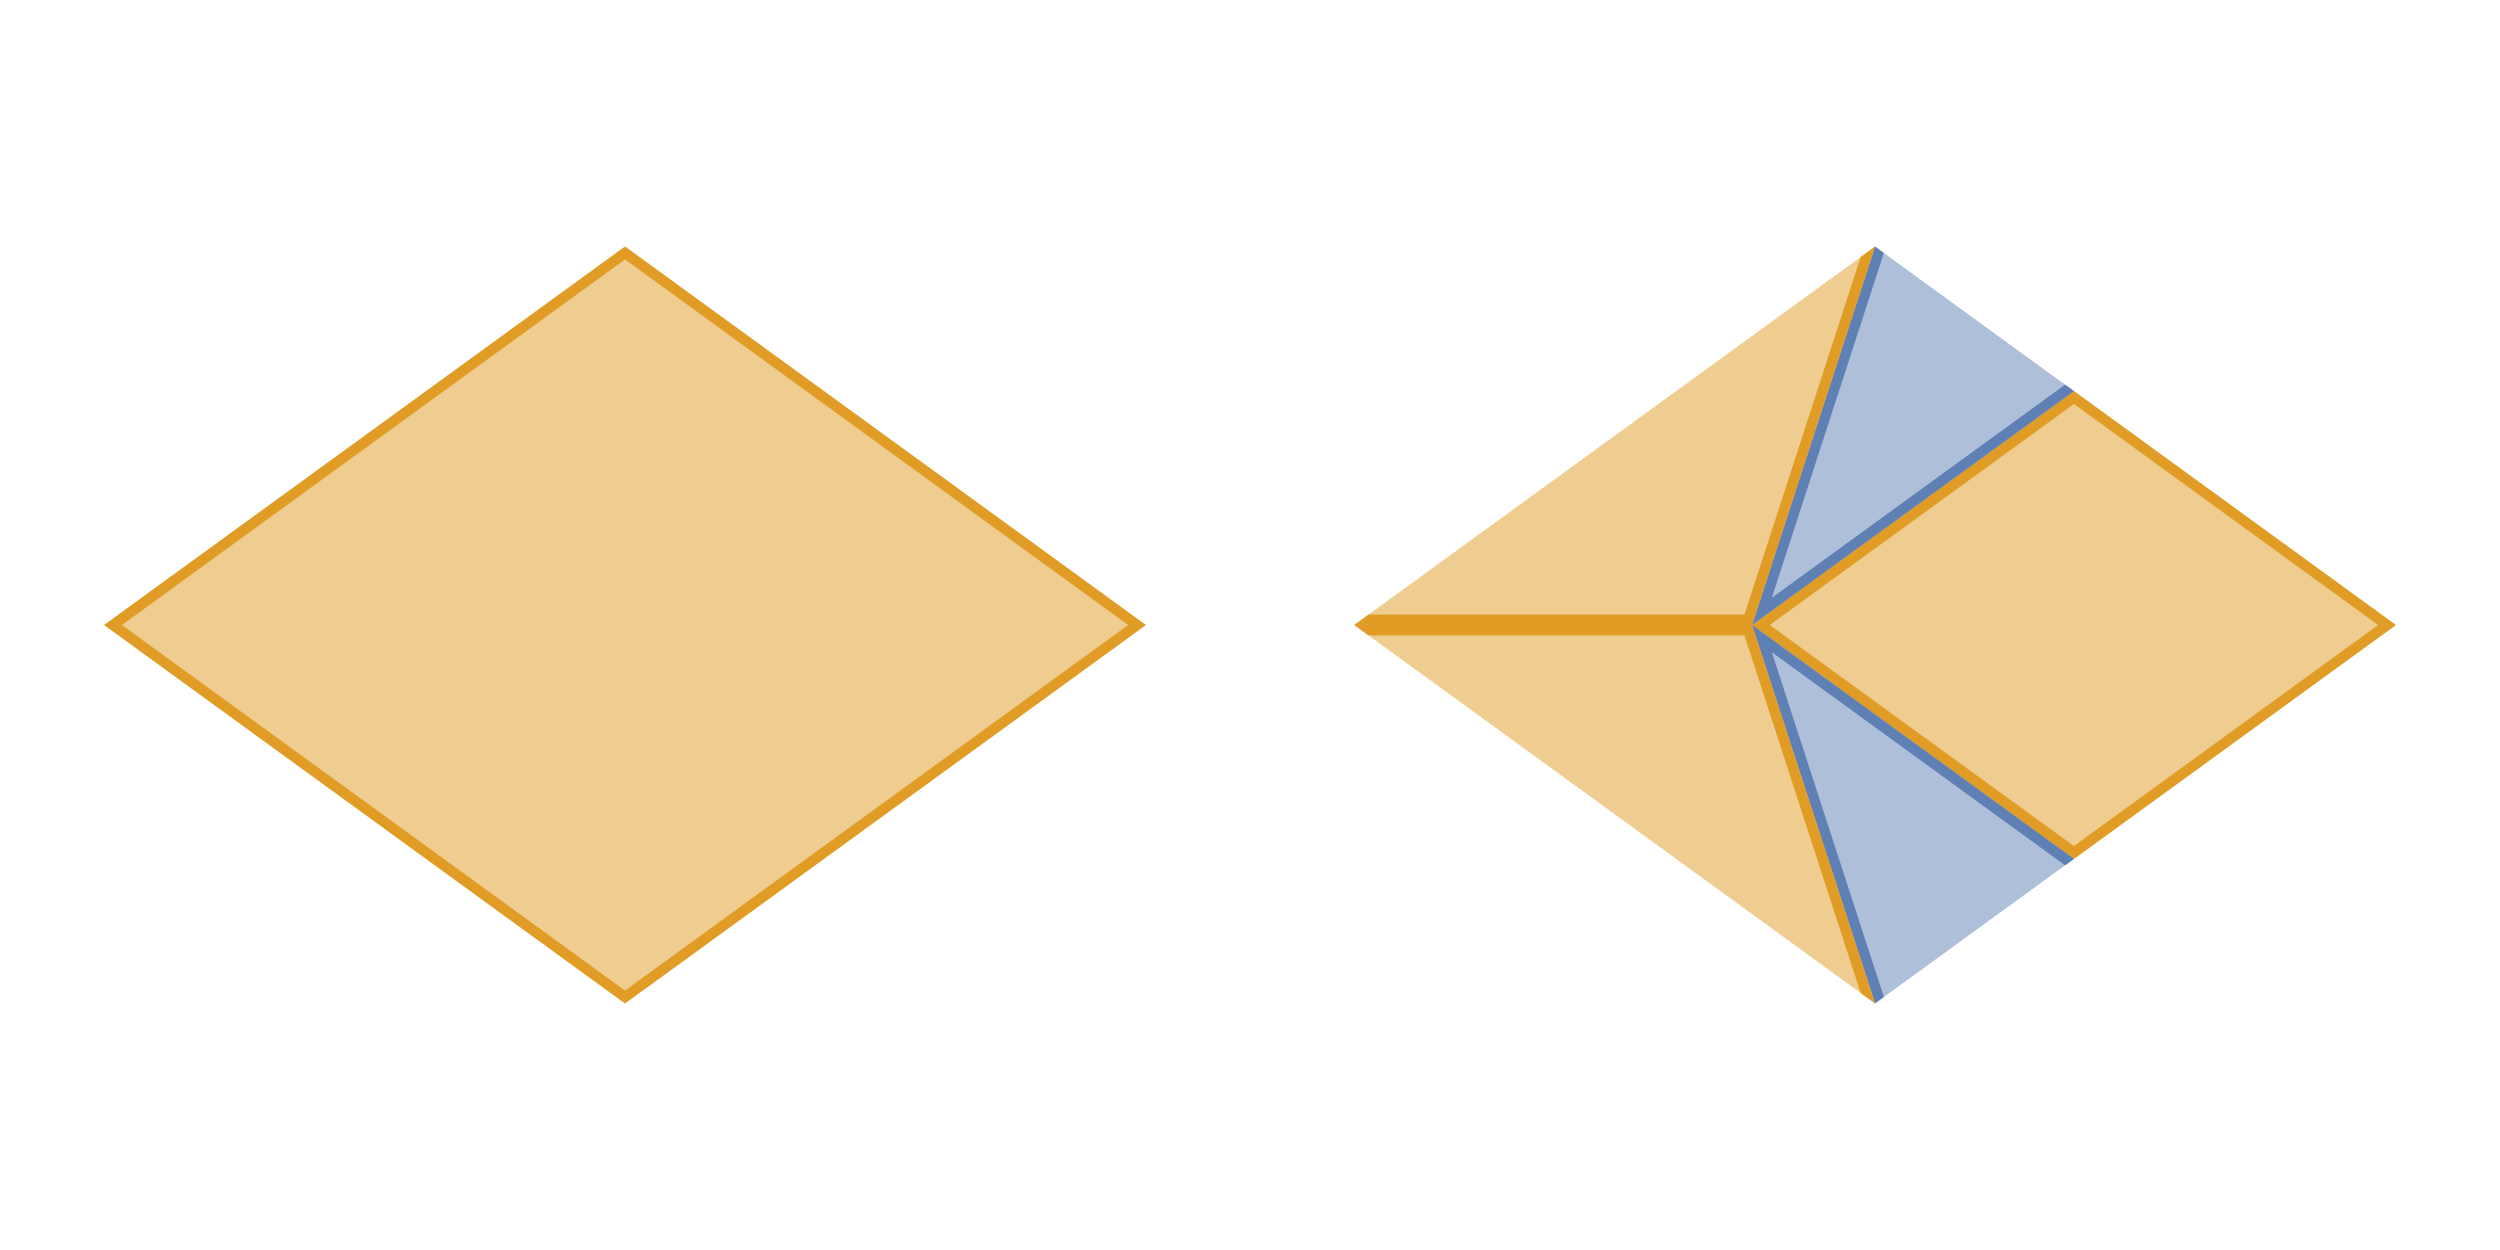
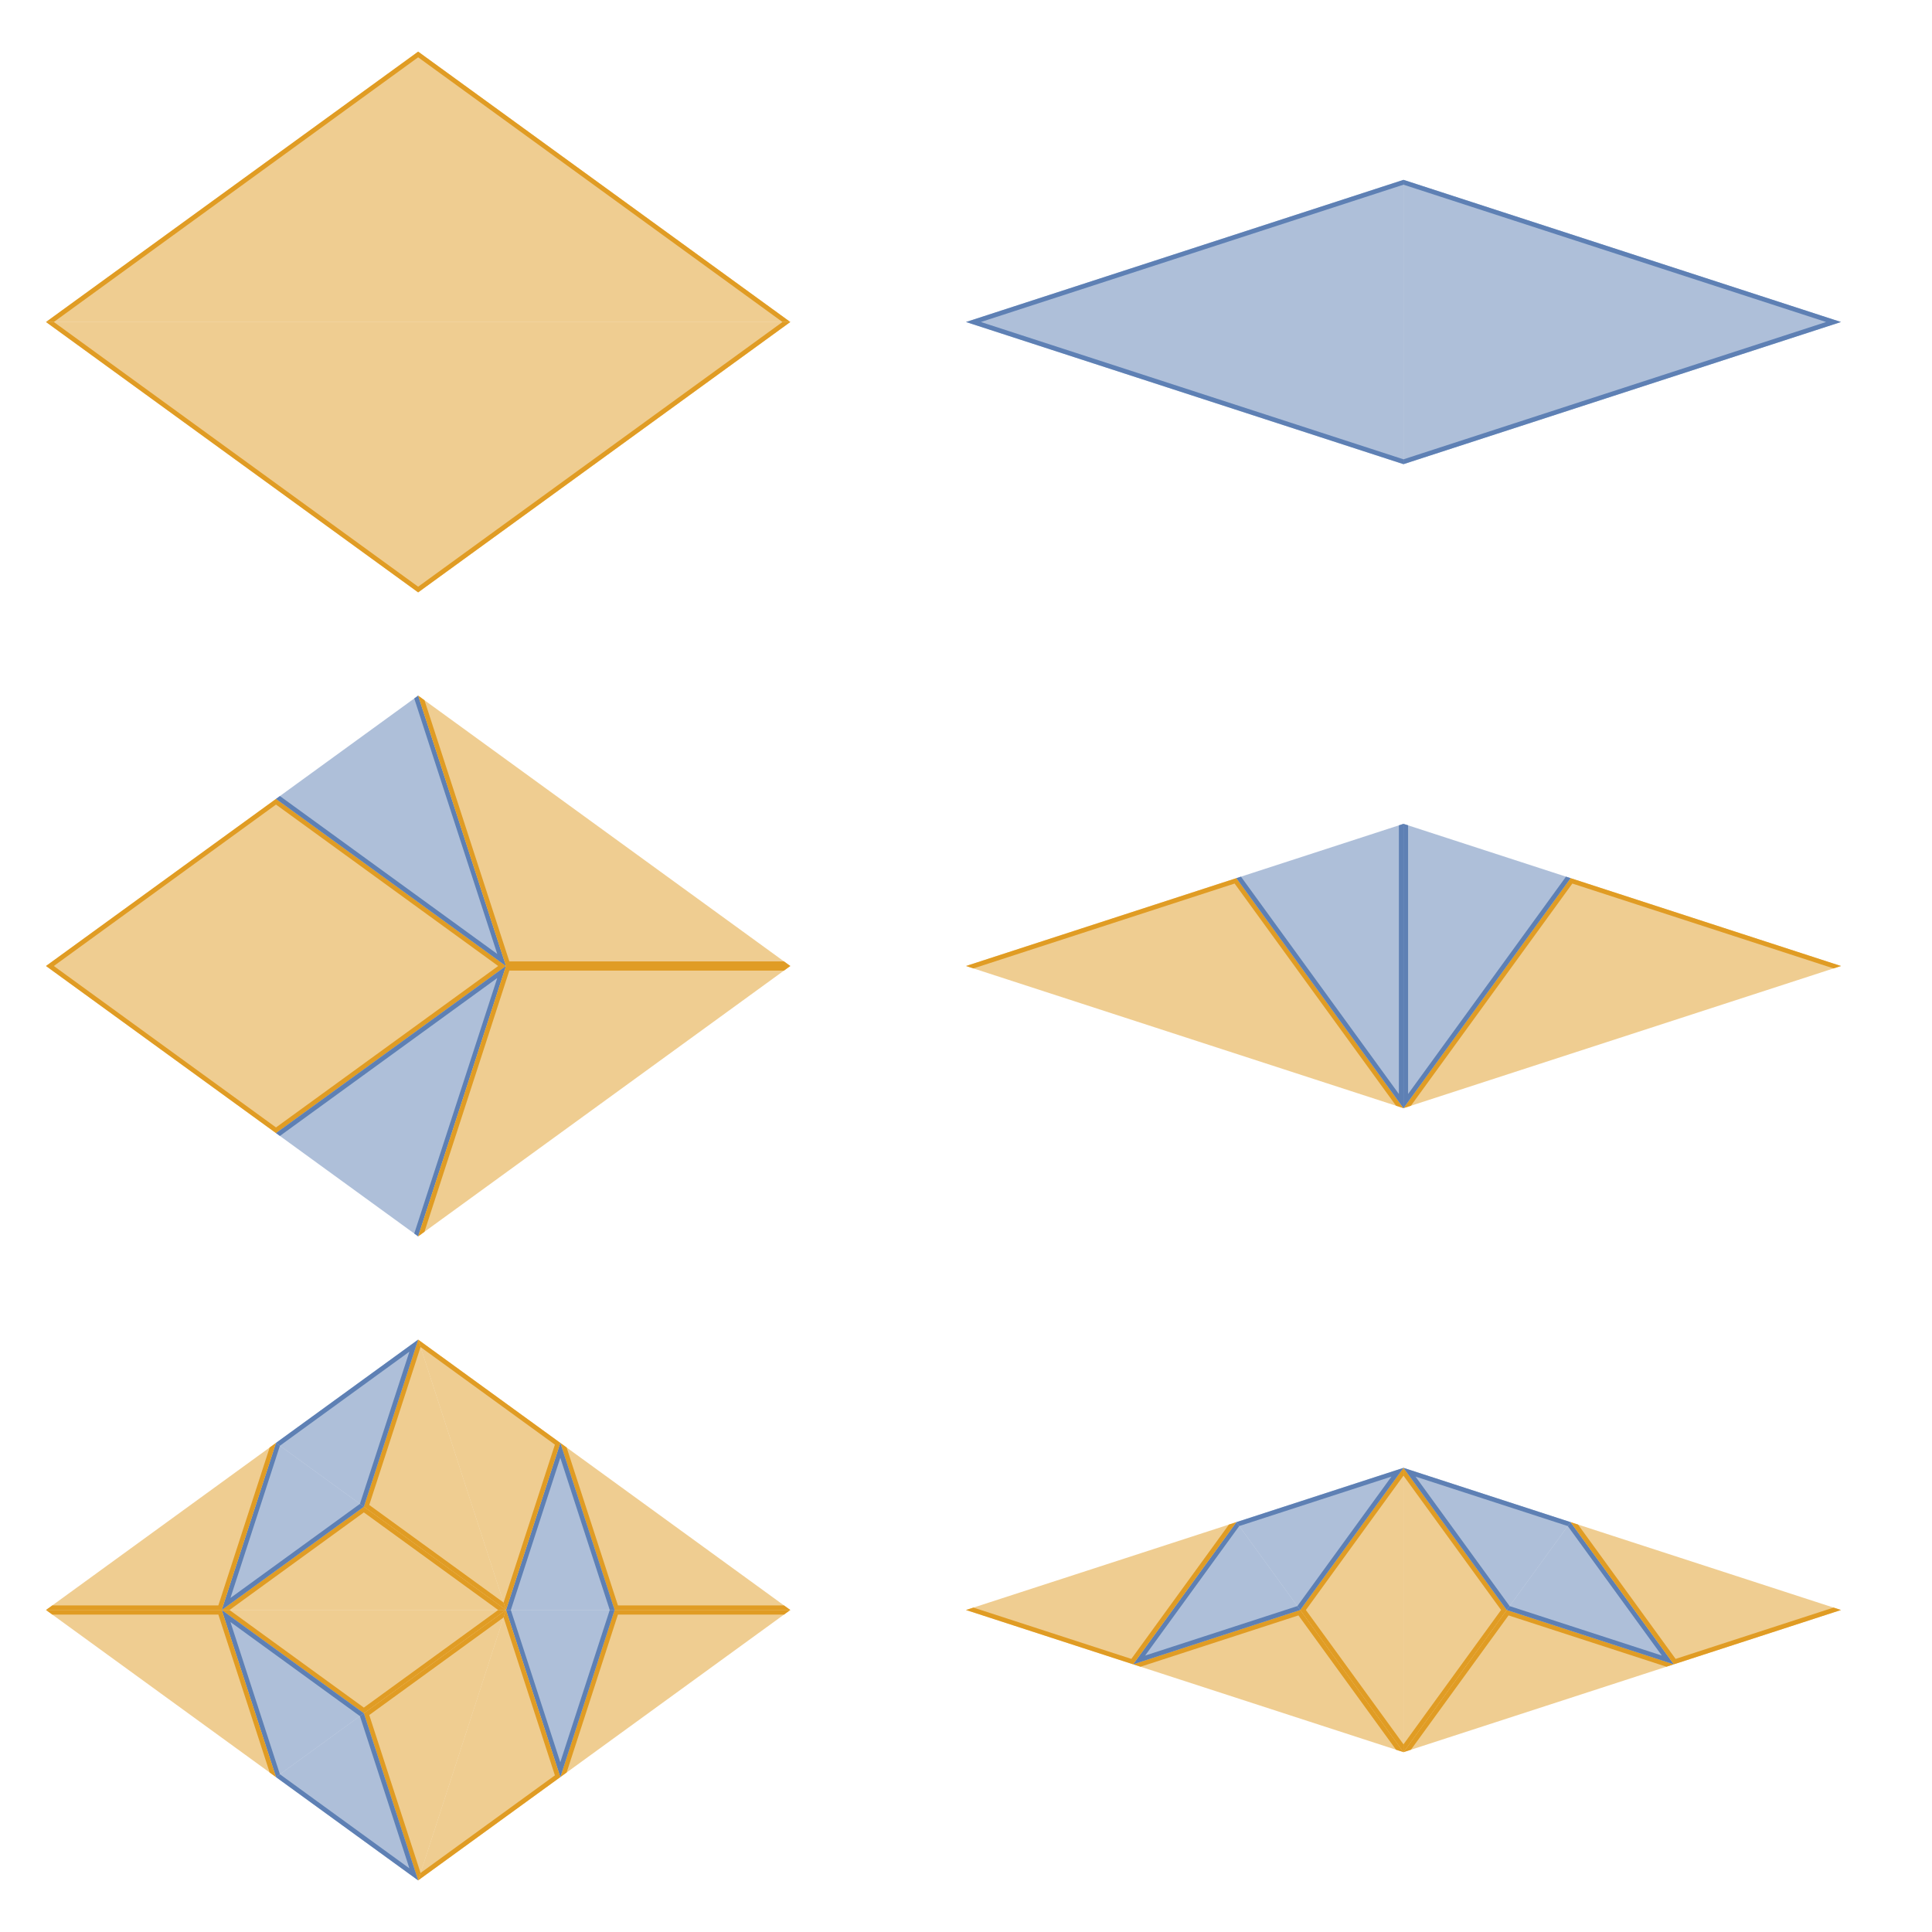
- <svg xmlns="http://www.w3.org/2000/svg" width="240pt" height="120pt" viewBox="0 0 240 120" version="1.1">
+ <svg xmlns="http://www.w3.org/2000/svg" width="420pt" height="420pt" viewBox="0 0 420 420" version="1.1">
  <defs>
    <clipPath id="clip1">
-       <path d="M 10 23 L 110 23 L 110 60 L 10 60 Z M 10 23 " />
+       <path d="M 10 70 L 172 70 L 172 129 L 10 129 Z M 10 70 " />
    </clipPath>
    <clipPath id="clip2">
-       <path d="M 110 60 L 60 23.672 L 10 60 " />
+       <path d="M 10 70 L 90.902 128.777 L 171.805 70 " />
    </clipPath>
    <clipPath id="clip3">
-       <path d="M 10 60 L 110 60 L 110 97 L 10 97 Z M 10 60 " />
+       <path d="M 10 11 L 172 11 L 172 70 L 10 70 Z M 10 11 " />
    </clipPath>
    <clipPath id="clip4">
-       <path d="M 110 60 L 60 96.328 L 10 60 " />
+       <path d="M 10 70 L 90.902 11.223 L 171.805 70 " />
    </clipPath>
    <clipPath id="clip5">
-       <path d="M 168 37 L 230 37 L 230 60 L 168 60 Z M 168 37 " />
+       <path d="M 210 39 L 306 39 L 306 101 L 210 101 Z M 210 39 " />
    </clipPath>
    <clipPath id="clip6">
-       <path d="M 168.195 60 L 199.098 37.547 L 230 60 " />
+       <path d="M 305.105 100.902 L 210 70 L 305.105 39.098 " />
    </clipPath>
    <clipPath id="clip7">
-       <path d="M 168 23 L 200 23 L 200 60 L 168 60 Z M 168 23 " />
+       <path d="M 305 39 L 401 39 L 401 101 L 305 101 Z M 305 39 " />
    </clipPath>
    <clipPath id="clip8">
-       <path d="M 180 23.672 L 168.195 60 L 199.098 37.547 " />
+       <path d="M 305.105 100.902 L 400.211 70 L 305.105 39.098 " />
    </clipPath>
    <clipPath id="clip9">
-       <path d="M 130 23 L 180 23 L 180 60 L 130 60 Z M 130 23 " />
+       <path d="M 10 210 L 110 210 L 110 247 L 10 247 Z M 10 210 " />
    </clipPath>
    <clipPath id="clip10">
-       <path d="M 130 60 L 168.195 60 L 180 23.672 " />
+       <path d="M 110 210 L 60 246.328 L 10 210 " />
    </clipPath>
    <clipPath id="clip11">
-       <path d="M 168 60 L 230 60 L 230 83 L 168 83 Z M 168 60 " />
+       <path d="M 60 210 L 110 210 L 110 269 L 60 269 Z M 60 210 " />
    </clipPath>
    <clipPath id="clip12">
-       <path d="M 168.195 60 L 199.098 82.453 L 230 60 " />
+       <path d="M 90.902 268.777 L 110 210 L 60 246.328 " />
    </clipPath>
    <clipPath id="clip13">
-       <path d="M 168 60 L 200 60 L 200 97 L 168 97 Z M 168 60 " />
+       <path d="M 90 210 L 172 210 L 172 269 L 90 269 Z M 90 210 " />
    </clipPath>
    <clipPath id="clip14">
-       <path d="M 180 96.328 L 168.195 60 L 199.098 82.453 " />
+       <path d="M 171.805 210 L 110 210 L 90.902 268.777 " />
    </clipPath>
    <clipPath id="clip15">
-       <path d="M 130 60 L 180 60 L 180 97 L 130 97 Z M 130 60 " />
+       <path d="M 10 173 L 110 173 L 110 210 L 10 210 Z M 10 173 " />
    </clipPath>
    <clipPath id="clip16">
-       <path d="M 130 60 L 168.195 60 L 180 96.328 " />
+       <path d="M 110 210 L 60 173.672 L 10 210 " />
+     </clipPath>
+     <clipPath id="clip17">
+       <path d="M 60 151 L 110 151 L 110 210 L 60 210 Z M 60 151 " />
+     </clipPath>
+     <clipPath id="clip18">
+       <path d="M 90.902 151.223 L 110 210 L 60 173.672 " />
+     </clipPath>
+     <clipPath id="clip19">
+       <path d="M 90 151 L 172 151 L 172 210 L 90 210 Z M 90 151 " />
+     </clipPath>
+     <clipPath id="clip20">
+       <path d="M 171.805 210 L 110 210 L 90.902 151.223 " />
+     </clipPath>
+     <clipPath id="clip21">
+       <path d="M 210 190 L 306 190 L 306 241 L 210 241 Z M 210 190 " />
+     </clipPath>
+     <clipPath id="clip22">
+       <path d="M 305.105 240.902 L 268.777 190.902 L 210 210 " />
+     </clipPath>
+     <clipPath id="clip23">
+       <path d="M 268 179 L 306 179 L 306 241 L 268 241 Z M 268 179 " />
+     </clipPath>
+     <clipPath id="clip24">
+       <path d="M 305.105 179.098 L 305.105 240.902 L 268.777 190.902 " />
+     </clipPath>
+     <clipPath id="clip25">
+       <path d="M 305 190 L 401 190 L 401 241 L 305 241 Z M 305 190 " />
+     </clipPath>
+     <clipPath id="clip26">
+       <path d="M 305.105 240.902 L 341.434 190.902 L 400.211 210 " />
+     </clipPath>
+     <clipPath id="clip27">
+       <path d="M 305 179 L 342 179 L 342 241 L 305 241 Z M 305 179 " />
+     </clipPath>
+     <clipPath id="clip28">
+       <path d="M 305.105 179.098 L 305.105 240.902 L 341.434 190.902 " />
+     </clipPath>
+     <clipPath id="clip29">
+       <path d="M 48 350 L 110 350 L 110 373 L 48 373 Z M 48 350 " />
+     </clipPath>
+     <clipPath id="clip30">
+       <path d="M 48.195 350 L 79.098 372.453 L 110 350 " />
+     </clipPath>
+     <clipPath id="clip31">
+       <path d="M 48 350 L 80 350 L 80 387 L 48 387 Z M 48 350 " />
+     </clipPath>
+     <clipPath id="clip32">
+       <path d="M 60 386.328 L 48.195 350 L 79.098 372.453 " />
+     </clipPath>
+     <clipPath id="clip33">
+       <path d="M 10 350 L 60 350 L 60 387 L 10 387 Z M 10 350 " />
+     </clipPath>
+     <clipPath id="clip34">
+       <path d="M 10 350 L 48.195 350 L 60 386.328 " />
+     </clipPath>
+     <clipPath id="clip35">
+       <path d="M 79 350 L 110 350 L 110 409 L 79 409 Z M 79 350 " />
+     </clipPath>
+     <clipPath id="clip36">
+       <path d="M 90.902 408.777 L 79.098 372.453 L 110 350 " />
+     </clipPath>
+     <clipPath id="clip37">
+       <path d="M 60 372 L 91 372 L 91 409 L 60 409 Z M 60 372 " />
+     </clipPath>
+     <clipPath id="clip38">
+       <path d="M 60 386.328 L 90.902 408.777 L 79.098 372.453 " />
+     </clipPath>
+     <clipPath id="clip39">
+       <path d="M 121 350 L 172 350 L 172 387 L 121 387 Z M 121 350 " />
+     </clipPath>
+     <clipPath id="clip40">
+       <path d="M 121.805 386.328 L 133.605 350 L 171.805 350 " />
+     </clipPath>
+     <clipPath id="clip41">
+       <path d="M 110 350 L 134 350 L 134 387 L 110 387 Z M 110 350 " />
+     </clipPath>
+     <clipPath id="clip42">
+       <path d="M 110 350 L 121.805 386.328 L 133.605 350 " />
+     </clipPath>
+     <clipPath id="clip43">
+       <path d="M 90 350 L 122 350 L 122 409 L 90 409 Z M 90 350 " />
+     </clipPath>
+     <clipPath id="clip44">
+       <path d="M 90.902 408.777 L 121.805 386.328 L 110 350 " />
+     </clipPath>
+     <clipPath id="clip45">
+       <path d="M 48 327 L 110 327 L 110 350 L 48 350 Z M 48 327 " />
+     </clipPath>
+     <clipPath id="clip46">
+       <path d="M 48.195 350 L 79.098 327.547 L 110 350 " />
+     </clipPath>
+     <clipPath id="clip47">
+       <path d="M 48 313 L 80 313 L 80 350 L 48 350 Z M 48 313 " />
+     </clipPath>
+     <clipPath id="clip48">
+       <path d="M 60 313.672 L 48.195 350 L 79.098 327.547 " />
+     </clipPath>
+     <clipPath id="clip49">
+       <path d="M 10 313 L 60 313 L 60 350 L 10 350 Z M 10 313 " />
+     </clipPath>
+     <clipPath id="clip50">
+       <path d="M 10 350 L 48.195 350 L 60 313.672 " />
+     </clipPath>
+     <clipPath id="clip51">
+       <path d="M 79 291 L 110 291 L 110 350 L 79 350 Z M 79 291 " />
+     </clipPath>
+     <clipPath id="clip52">
+       <path d="M 90.902 291.223 L 79.098 327.547 L 110 350 " />
+     </clipPath>
+     <clipPath id="clip53">
+       <path d="M 60 291 L 91 291 L 91 328 L 60 328 Z M 60 291 " />
+     </clipPath>
+     <clipPath id="clip54">
+       <path d="M 60 313.672 L 90.902 291.223 L 79.098 327.547 " />
+     </clipPath>
+     <clipPath id="clip55">
+       <path d="M 121 313 L 172 313 L 172 350 L 121 350 Z M 121 313 " />
+     </clipPath>
+     <clipPath id="clip56">
+       <path d="M 121.805 313.672 L 133.605 350 L 171.805 350 " />
+     </clipPath>
+     <clipPath id="clip57">
+       <path d="M 110 313 L 134 313 L 134 350 L 110 350 Z M 110 313 " />
+     </clipPath>
+     <clipPath id="clip58">
+       <path d="M 110 350 L 121.805 313.672 L 133.605 350 " />
+     </clipPath>
+     <clipPath id="clip59">
+       <path d="M 90 291 L 122 291 L 122 350 L 90 350 Z M 90 291 " />
+     </clipPath>
+     <clipPath id="clip60">
+       <path d="M 90.902 291.223 L 121.805 313.672 L 110 350 " />
+     </clipPath>
+     <clipPath id="clip61">
+       <path d="M 246 350 L 306 350 L 306 381 L 246 381 Z M 246 350 " />
+     </clipPath>
+     <clipPath id="clip62">
+       <path d="M 246.328 361.805 L 282.652 350 L 305.105 380.902 " />
+     </clipPath>
+     <clipPath id="clip63">
+       <path d="M 246 330 L 283 330 L 283 362 L 246 362 Z M 246 330 " />
+     </clipPath>
+     <clipPath id="clip64">
+       <path d="M 268.777 330.902 L 246.328 361.805 L 282.652 350 " />
+     </clipPath>
+     <clipPath id="clip65">
+       <path d="M 210 330 L 269 330 L 269 362 L 210 362 Z M 210 330 " />
+     </clipPath>
+     <clipPath id="clip66">
+       <path d="M 210 350 L 246.328 361.805 L 268.777 330.902 " />
+     </clipPath>
+     <clipPath id="clip67">
+       <path d="M 282 319 L 306 319 L 306 381 L 282 381 Z M 282 319 " />
+     </clipPath>
+     <clipPath id="clip68">
+       <path d="M 305.105 319.098 L 282.652 350 L 305.105 380.902 " />
+     </clipPath>
+     <clipPath id="clip69">
+       <path d="M 268 319 L 306 319 L 306 350 L 268 350 Z M 268 319 " />
+     </clipPath>
+     <clipPath id="clip70">
+       <path d="M 268.777 330.902 L 305.105 319.098 L 282.652 350 " />
+     </clipPath>
+     <clipPath id="clip71">
+       <path d="M 305 350 L 364 350 L 364 381 L 305 381 Z M 305 350 " />
+     </clipPath>
+     <clipPath id="clip72">
+       <path d="M 363.883 361.805 L 327.559 350 L 305.105 380.902 " />
+     </clipPath>
+     <clipPath id="clip73">
+       <path d="M 327 330 L 364 330 L 364 362 L 327 362 Z M 327 330 " />
+     </clipPath>
+     <clipPath id="clip74">
+       <path d="M 341.434 330.902 L 363.883 361.805 L 327.559 350 " />
+     </clipPath>
+     <clipPath id="clip75">
+       <path d="M 341 330 L 401 330 L 401 362 L 341 362 Z M 341 330 " />
+     </clipPath>
+     <clipPath id="clip76">
+       <path d="M 400.211 350 L 363.883 361.805 L 341.434 330.902 " />
+     </clipPath>
+     <clipPath id="clip77">
+       <path d="M 305 319 L 328 319 L 328 381 L 305 381 Z M 305 319 " />
+     </clipPath>
+     <clipPath id="clip78">
+       <path d="M 305.105 319.098 L 327.559 350 L 305.105 380.902 " />
+     </clipPath>
+     <clipPath id="clip79">
+       <path d="M 305 319 L 342 319 L 342 350 L 305 350 Z M 305 319 " />
+     </clipPath>
+     <clipPath id="clip80">
+       <path d="M 341.434 330.902 L 305.105 319.098 L 327.559 350 " />
    </clipPath>
  </defs>
-   <g id="surface399">
+   <g id="surface398">
    <g clip-path="url(#clip1)" clip-rule="nonzero">
      <g clip-path="url(#clip2)" clip-rule="nonzero">
-         <path style="fill:none;stroke-width:2;stroke-linecap:butt;stroke-linejoin:miter;stroke:rgb(88.072%,61.104%,14.205%);stroke-opacity:1;stroke-miterlimit:10;" d="M 100 50 L 50 13.672 L 0 50 " transform="matrix(1,0,0,1,10,10)" />
-         <path style=" stroke:none;fill-rule:nonzero;fill:rgb(88.072%,61.104%,14.205%);fill-opacity:0.5;" d="M 110 60 L 60 23.672 L 10 60 " />
+         <path style="fill:none;stroke-width:2;stroke-linecap:butt;stroke-linejoin:miter;stroke:rgb(88.072%,61.104%,14.205%);stroke-opacity:1;stroke-miterlimit:10;" d="M 0 60 L 80.902 118.777 L 161.805 60 " transform="matrix(1,0,0,1,10,10)" />
+         <path style=" stroke:none;fill-rule:nonzero;fill:rgb(88.072%,61.104%,14.205%);fill-opacity:0.5;" d="M 10 70 L 90.902 128.777 L 171.805 70 " />
      </g>
    </g>
    <g clip-path="url(#clip3)" clip-rule="nonzero">
      <g clip-path="url(#clip4)" clip-rule="nonzero">
-         <path style="fill:none;stroke-width:2;stroke-linecap:butt;stroke-linejoin:miter;stroke:rgb(88.072%,61.104%,14.205%);stroke-opacity:1;stroke-miterlimit:10;" d="M 100 50 L 50 86.328 L 0 50 " transform="matrix(1,0,0,1,10,10)" />
-         <path style=" stroke:none;fill-rule:nonzero;fill:rgb(88.072%,61.104%,14.205%);fill-opacity:0.5;" d="M 110 60 L 60 96.328 L 10 60 " />
+         <path style="fill:none;stroke-width:2;stroke-linecap:butt;stroke-linejoin:miter;stroke:rgb(88.072%,61.104%,14.205%);stroke-opacity:1;stroke-miterlimit:10;" d="M 0 60 L 80.902 1.223 L 161.805 60 " transform="matrix(1,0,0,1,10,10)" />
+         <path style=" stroke:none;fill-rule:nonzero;fill:rgb(88.072%,61.104%,14.205%);fill-opacity:0.5;" d="M 10 70 L 90.902 11.223 L 171.805 70 " />
      </g>
    </g>
    <g clip-path="url(#clip5)" clip-rule="nonzero">
      <g clip-path="url(#clip6)" clip-rule="nonzero">
-         <path style="fill:none;stroke-width:2;stroke-linecap:butt;stroke-linejoin:miter;stroke:rgb(88.072%,61.104%,14.205%);stroke-opacity:1;stroke-miterlimit:10;" d="M 38.195 50 L 69.098 27.547 L 100 50 " transform="matrix(1,0,0,1,130,10)" />
-         <path style=" stroke:none;fill-rule:nonzero;fill:rgb(88.072%,61.104%,14.205%);fill-opacity:0.5;" d="M 168.195 60 L 199.098 37.547 L 230 60 " />
+         <path style="fill:none;stroke-width:2;stroke-linecap:butt;stroke-linejoin:miter;stroke:rgb(36.842%,50.678%,70.98%);stroke-opacity:1;stroke-miterlimit:10;" d="M 295.105 90.902 L 200 60 L 295.105 29.098 " transform="matrix(1,0,0,1,10,10)" />
+         <path style=" stroke:none;fill-rule:nonzero;fill:rgb(36.842%,50.678%,70.98%);fill-opacity:0.5;" d="M 305.105 100.902 L 210 70 L 305.105 39.098 " />
      </g>
    </g>
    <g clip-path="url(#clip7)" clip-rule="nonzero">
      <g clip-path="url(#clip8)" clip-rule="nonzero">
-         <path style="fill:none;stroke-width:2;stroke-linecap:butt;stroke-linejoin:miter;stroke:rgb(36.842%,50.678%,70.98%);stroke-opacity:1;stroke-miterlimit:10;" d="M 50 13.672 L 38.195 50 L 69.098 27.547 " transform="matrix(1,0,0,1,130,10)" />
-         <path style=" stroke:none;fill-rule:nonzero;fill:rgb(36.842%,50.678%,70.98%);fill-opacity:0.5;" d="M 180 23.672 L 168.195 60 L 199.098 37.547 " />
+         <path style="fill:none;stroke-width:2;stroke-linecap:butt;stroke-linejoin:miter;stroke:rgb(36.842%,50.678%,70.98%);stroke-opacity:1;stroke-miterlimit:10;" d="M 295.105 90.902 L 390.211 60 L 295.105 29.098 " transform="matrix(1,0,0,1,10,10)" />
+         <path style=" stroke:none;fill-rule:nonzero;fill:rgb(36.842%,50.678%,70.98%);fill-opacity:0.5;" d="M 305.105 100.902 L 400.211 70 L 305.105 39.098 " />
      </g>
    </g>
    <g clip-path="url(#clip9)" clip-rule="nonzero">
      <g clip-path="url(#clip10)" clip-rule="nonzero">
-         <path style="fill:none;stroke-width:2;stroke-linecap:butt;stroke-linejoin:miter;stroke:rgb(88.072%,61.104%,14.205%);stroke-opacity:1;stroke-miterlimit:10;" d="M 0 50 L 38.195 50 L 50 13.672 " transform="matrix(1,0,0,1,130,10)" />
-         <path style=" stroke:none;fill-rule:nonzero;fill:rgb(88.072%,61.104%,14.205%);fill-opacity:0.5;" d="M 130 60 L 168.195 60 L 180 23.672 " />
+         <path style="fill:none;stroke-width:2;stroke-linecap:butt;stroke-linejoin:miter;stroke:rgb(88.072%,61.104%,14.205%);stroke-opacity:1;stroke-miterlimit:10;" d="M 100 60 L 50 96.328 L 0 60 " transform="matrix(1,0,0,1,10,150)" />
+         <path style=" stroke:none;fill-rule:nonzero;fill:rgb(88.072%,61.104%,14.205%);fill-opacity:0.5;" d="M 110 210 L 60 246.328 L 10 210 " />
      </g>
    </g>
    <g clip-path="url(#clip11)" clip-rule="nonzero">
      <g clip-path="url(#clip12)" clip-rule="nonzero">
-         <path style="fill:none;stroke-width:2;stroke-linecap:butt;stroke-linejoin:miter;stroke:rgb(88.072%,61.104%,14.205%);stroke-opacity:1;stroke-miterlimit:10;" d="M 38.195 50 L 69.098 72.453 L 100 50 " transform="matrix(1,0,0,1,130,10)" />
-         <path style=" stroke:none;fill-rule:nonzero;fill:rgb(88.072%,61.104%,14.205%);fill-opacity:0.5;" d="M 168.195 60 L 199.098 82.453 L 230 60 " />
+         <path style="fill:none;stroke-width:2;stroke-linecap:butt;stroke-linejoin:miter;stroke:rgb(36.842%,50.678%,70.98%);stroke-opacity:1;stroke-miterlimit:10;" d="M 80.902 118.777 L 100 60 L 50 96.328 " transform="matrix(1,0,0,1,10,150)" />
+         <path style=" stroke:none;fill-rule:nonzero;fill:rgb(36.842%,50.678%,70.98%);fill-opacity:0.5;" d="M 90.902 268.777 L 110 210 L 60 246.328 " />
      </g>
    </g>
    <g clip-path="url(#clip13)" clip-rule="nonzero">
      <g clip-path="url(#clip14)" clip-rule="nonzero">
-         <path style="fill:none;stroke-width:2;stroke-linecap:butt;stroke-linejoin:miter;stroke:rgb(36.842%,50.678%,70.98%);stroke-opacity:1;stroke-miterlimit:10;" d="M 50 86.328 L 38.195 50 L 69.098 72.453 " transform="matrix(1,0,0,1,130,10)" />
-         <path style=" stroke:none;fill-rule:nonzero;fill:rgb(36.842%,50.678%,70.98%);fill-opacity:0.5;" d="M 180 96.328 L 168.195 60 L 199.098 82.453 " />
+         <path style="fill:none;stroke-width:2;stroke-linecap:butt;stroke-linejoin:miter;stroke:rgb(88.072%,61.104%,14.205%);stroke-opacity:1;stroke-miterlimit:10;" d="M 161.805 60 L 100 60 L 80.902 118.777 " transform="matrix(1,0,0,1,10,150)" />
+         <path style=" stroke:none;fill-rule:nonzero;fill:rgb(88.072%,61.104%,14.205%);fill-opacity:0.5;" d="M 171.805 210 L 110 210 L 90.902 268.777 " />
      </g>
    </g>
    <g clip-path="url(#clip15)" clip-rule="nonzero">
      <g clip-path="url(#clip16)" clip-rule="nonzero">
-         <path style="fill:none;stroke-width:2;stroke-linecap:butt;stroke-linejoin:miter;stroke:rgb(88.072%,61.104%,14.205%);stroke-opacity:1;stroke-miterlimit:10;" d="M 0 50 L 38.195 50 L 50 86.328 " transform="matrix(1,0,0,1,130,10)" />
-         <path style=" stroke:none;fill-rule:nonzero;fill:rgb(88.072%,61.104%,14.205%);fill-opacity:0.5;" d="M 130 60 L 168.195 60 L 180 96.328 " />
+         <path style="fill:none;stroke-width:2;stroke-linecap:butt;stroke-linejoin:miter;stroke:rgb(88.072%,61.104%,14.205%);stroke-opacity:1;stroke-miterlimit:10;" d="M 100 60 L 50 23.672 L 0 60 " transform="matrix(1,0,0,1,10,150)" />
+         <path style=" stroke:none;fill-rule:nonzero;fill:rgb(88.072%,61.104%,14.205%);fill-opacity:0.5;" d="M 110 210 L 60 173.672 L 10 210 " />
+       </g>
+     </g>
+     <g clip-path="url(#clip17)" clip-rule="nonzero">
+       <g clip-path="url(#clip18)" clip-rule="nonzero">
+         <path style="fill:none;stroke-width:2;stroke-linecap:butt;stroke-linejoin:miter;stroke:rgb(36.842%,50.678%,70.98%);stroke-opacity:1;stroke-miterlimit:10;" d="M 80.902 1.223 L 100 60 L 50 23.672 " transform="matrix(1,0,0,1,10,150)" />
+         <path style=" stroke:none;fill-rule:nonzero;fill:rgb(36.842%,50.678%,70.98%);fill-opacity:0.5;" d="M 90.902 151.223 L 110 210 L 60 173.672 " />
+       </g>
+     </g>
+     <g clip-path="url(#clip19)" clip-rule="nonzero">
+       <g clip-path="url(#clip20)" clip-rule="nonzero">
+         <path style="fill:none;stroke-width:2;stroke-linecap:butt;stroke-linejoin:miter;stroke:rgb(88.072%,61.104%,14.205%);stroke-opacity:1;stroke-miterlimit:10;" d="M 161.805 60 L 100 60 L 80.902 1.223 " transform="matrix(1,0,0,1,10,150)" />
+         <path style=" stroke:none;fill-rule:nonzero;fill:rgb(88.072%,61.104%,14.205%);fill-opacity:0.5;" d="M 171.805 210 L 110 210 L 90.902 151.223 " />
+       </g>
+     </g>
+     <g clip-path="url(#clip21)" clip-rule="nonzero">
+       <g clip-path="url(#clip22)" clip-rule="nonzero">
+         <path style="fill:none;stroke-width:2;stroke-linecap:butt;stroke-linejoin:miter;stroke:rgb(88.072%,61.104%,14.205%);stroke-opacity:1;stroke-miterlimit:10;" d="M 295.105 90.902 L 258.777 40.902 L 200 60 " transform="matrix(1,0,0,1,10,150)" />
+         <path style=" stroke:none;fill-rule:nonzero;fill:rgb(88.072%,61.104%,14.205%);fill-opacity:0.5;" d="M 305.105 240.902 L 268.777 190.902 L 210 210 " />
+       </g>
+     </g>
+     <g clip-path="url(#clip23)" clip-rule="nonzero">
+       <g clip-path="url(#clip24)" clip-rule="nonzero">
+         <path style="fill:none;stroke-width:2;stroke-linecap:butt;stroke-linejoin:miter;stroke:rgb(36.842%,50.678%,70.98%);stroke-opacity:1;stroke-miterlimit:10;" d="M 295.105 29.098 L 295.105 90.902 L 258.777 40.902 " transform="matrix(1,0,0,1,10,150)" />
+         <path style=" stroke:none;fill-rule:nonzero;fill:rgb(36.842%,50.678%,70.98%);fill-opacity:0.5;" d="M 305.105 179.098 L 305.105 240.902 L 268.777 190.902 " />
+       </g>
+     </g>
+     <g clip-path="url(#clip25)" clip-rule="nonzero">
+       <g clip-path="url(#clip26)" clip-rule="nonzero">
+         <path style="fill:none;stroke-width:2;stroke-linecap:butt;stroke-linejoin:miter;stroke:rgb(88.072%,61.104%,14.205%);stroke-opacity:1;stroke-miterlimit:10;" d="M 295.105 90.902 L 331.434 40.902 L 390.211 60 " transform="matrix(1,0,0,1,10,150)" />
+         <path style=" stroke:none;fill-rule:nonzero;fill:rgb(88.072%,61.104%,14.205%);fill-opacity:0.5;" d="M 305.105 240.902 L 341.434 190.902 L 400.211 210 " />
+       </g>
+     </g>
+     <g clip-path="url(#clip27)" clip-rule="nonzero">
+       <g clip-path="url(#clip28)" clip-rule="nonzero">
+         <path style="fill:none;stroke-width:2;stroke-linecap:butt;stroke-linejoin:miter;stroke:rgb(36.842%,50.678%,70.98%);stroke-opacity:1;stroke-miterlimit:10;" d="M 295.105 29.098 L 295.105 90.902 L 331.434 40.902 " transform="matrix(1,0,0,1,10,150)" />
+         <path style=" stroke:none;fill-rule:nonzero;fill:rgb(36.842%,50.678%,70.98%);fill-opacity:0.5;" d="M 305.105 179.098 L 305.105 240.902 L 341.434 190.902 " />
+       </g>
+     </g>
+     <g clip-path="url(#clip29)" clip-rule="nonzero">
+       <g clip-path="url(#clip30)" clip-rule="nonzero">
+         <path style="fill:none;stroke-width:2;stroke-linecap:butt;stroke-linejoin:miter;stroke:rgb(88.072%,61.104%,14.205%);stroke-opacity:1;stroke-miterlimit:10;" d="M 38.195 60 L 69.098 82.453 L 100 60 " transform="matrix(1,0,0,1,10,290)" />
+         <path style=" stroke:none;fill-rule:nonzero;fill:rgb(88.072%,61.104%,14.205%);fill-opacity:0.5;" d="M 48.195 350 L 79.098 372.453 L 110 350 " />
+       </g>
+     </g>
+     <g clip-path="url(#clip31)" clip-rule="nonzero">
+       <g clip-path="url(#clip32)" clip-rule="nonzero">
+         <path style="fill:none;stroke-width:2;stroke-linecap:butt;stroke-linejoin:miter;stroke:rgb(36.842%,50.678%,70.98%);stroke-opacity:1;stroke-miterlimit:10;" d="M 50 96.328 L 38.195 60 L 69.098 82.453 " transform="matrix(1,0,0,1,10,290)" />
+         <path style=" stroke:none;fill-rule:nonzero;fill:rgb(36.842%,50.678%,70.98%);fill-opacity:0.5;" d="M 60 386.328 L 48.195 350 L 79.098 372.453 " />
+       </g>
+     </g>
+     <g clip-path="url(#clip33)" clip-rule="nonzero">
+       <g clip-path="url(#clip34)" clip-rule="nonzero">
+         <path style="fill:none;stroke-width:2;stroke-linecap:butt;stroke-linejoin:miter;stroke:rgb(88.072%,61.104%,14.205%);stroke-opacity:1;stroke-miterlimit:10;" d="M 0 60 L 38.195 60 L 50 96.328 " transform="matrix(1,0,0,1,10,290)" />
+         <path style=" stroke:none;fill-rule:nonzero;fill:rgb(88.072%,61.104%,14.205%);fill-opacity:0.5;" d="M 10 350 L 48.195 350 L 60 386.328 " />
+       </g>
+     </g>
+     <g clip-path="url(#clip35)" clip-rule="nonzero">
+       <g clip-path="url(#clip36)" clip-rule="nonzero">
+         <path style="fill:none;stroke-width:2;stroke-linecap:butt;stroke-linejoin:miter;stroke:rgb(88.072%,61.104%,14.205%);stroke-opacity:1;stroke-miterlimit:10;" d="M 80.902 118.777 L 69.098 82.453 L 100 60 " transform="matrix(1,0,0,1,10,290)" />
+         <path style=" stroke:none;fill-rule:nonzero;fill:rgb(88.072%,61.104%,14.205%);fill-opacity:0.5;" d="M 90.902 408.777 L 79.098 372.453 L 110 350 " />
+       </g>
+     </g>
+     <g clip-path="url(#clip37)" clip-rule="nonzero">
+       <g clip-path="url(#clip38)" clip-rule="nonzero">
+         <path style="fill:none;stroke-width:2;stroke-linecap:butt;stroke-linejoin:miter;stroke:rgb(36.842%,50.678%,70.98%);stroke-opacity:1;stroke-miterlimit:10;" d="M 50 96.328 L 80.902 118.777 L 69.098 82.453 " transform="matrix(1,0,0,1,10,290)" />
+         <path style=" stroke:none;fill-rule:nonzero;fill:rgb(36.842%,50.678%,70.98%);fill-opacity:0.5;" d="M 60 386.328 L 90.902 408.777 L 79.098 372.453 " />
+       </g>
+     </g>
+     <g clip-path="url(#clip39)" clip-rule="nonzero">
+       <g clip-path="url(#clip40)" clip-rule="nonzero">
+         <path style="fill:none;stroke-width:2;stroke-linecap:butt;stroke-linejoin:miter;stroke:rgb(88.072%,61.104%,14.205%);stroke-opacity:1;stroke-miterlimit:10;" d="M 111.805 96.328 L 123.605 60 L 161.805 60 " transform="matrix(1,0,0,1,10,290)" />
+         <path style=" stroke:none;fill-rule:nonzero;fill:rgb(88.072%,61.104%,14.205%);fill-opacity:0.5;" d="M 121.805 386.328 L 133.605 350 L 171.805 350 " />
+       </g>
+     </g>
+     <g clip-path="url(#clip41)" clip-rule="nonzero">
+       <g clip-path="url(#clip42)" clip-rule="nonzero">
+         <path style="fill:none;stroke-width:2;stroke-linecap:butt;stroke-linejoin:miter;stroke:rgb(36.842%,50.678%,70.98%);stroke-opacity:1;stroke-miterlimit:10;" d="M 100 60 L 111.805 96.328 L 123.605 60 " transform="matrix(1,0,0,1,10,290)" />
+         <path style=" stroke:none;fill-rule:nonzero;fill:rgb(36.842%,50.678%,70.98%);fill-opacity:0.5;" d="M 110 350 L 121.805 386.328 L 133.605 350 " />
+       </g>
+     </g>
+     <g clip-path="url(#clip43)" clip-rule="nonzero">
+       <g clip-path="url(#clip44)" clip-rule="nonzero">
+         <path style="fill:none;stroke-width:2;stroke-linecap:butt;stroke-linejoin:miter;stroke:rgb(88.072%,61.104%,14.205%);stroke-opacity:1;stroke-miterlimit:10;" d="M 80.902 118.777 L 111.805 96.328 L 100 60 " transform="matrix(1,0,0,1,10,290)" />
+         <path style=" stroke:none;fill-rule:nonzero;fill:rgb(88.072%,61.104%,14.205%);fill-opacity:0.5;" d="M 90.902 408.777 L 121.805 386.328 L 110 350 " />
+       </g>
+     </g>
+     <g clip-path="url(#clip45)" clip-rule="nonzero">
+       <g clip-path="url(#clip46)" clip-rule="nonzero">
+         <path style="fill:none;stroke-width:2;stroke-linecap:butt;stroke-linejoin:miter;stroke:rgb(88.072%,61.104%,14.205%);stroke-opacity:1;stroke-miterlimit:10;" d="M 38.195 60 L 69.098 37.547 L 100 60 " transform="matrix(1,0,0,1,10,290)" />
+         <path style=" stroke:none;fill-rule:nonzero;fill:rgb(88.072%,61.104%,14.205%);fill-opacity:0.5;" d="M 48.195 350 L 79.098 327.547 L 110 350 " />
+       </g>
+     </g>
+     <g clip-path="url(#clip47)" clip-rule="nonzero">
+       <g clip-path="url(#clip48)" clip-rule="nonzero">
+         <path style="fill:none;stroke-width:2;stroke-linecap:butt;stroke-linejoin:miter;stroke:rgb(36.842%,50.678%,70.98%);stroke-opacity:1;stroke-miterlimit:10;" d="M 50 23.672 L 38.195 60 L 69.098 37.547 " transform="matrix(1,0,0,1,10,290)" />
+         <path style=" stroke:none;fill-rule:nonzero;fill:rgb(36.842%,50.678%,70.98%);fill-opacity:0.5;" d="M 60 313.672 L 48.195 350 L 79.098 327.547 " />
+       </g>
+     </g>
+     <g clip-path="url(#clip49)" clip-rule="nonzero">
+       <g clip-path="url(#clip50)" clip-rule="nonzero">
+         <path style="fill:none;stroke-width:2;stroke-linecap:butt;stroke-linejoin:miter;stroke:rgb(88.072%,61.104%,14.205%);stroke-opacity:1;stroke-miterlimit:10;" d="M 0 60 L 38.195 60 L 50 23.672 " transform="matrix(1,0,0,1,10,290)" />
+         <path style=" stroke:none;fill-rule:nonzero;fill:rgb(88.072%,61.104%,14.205%);fill-opacity:0.5;" d="M 10 350 L 48.195 350 L 60 313.672 " />
+       </g>
+     </g>
+     <g clip-path="url(#clip51)" clip-rule="nonzero">
+       <g clip-path="url(#clip52)" clip-rule="nonzero">
+         <path style="fill:none;stroke-width:2;stroke-linecap:butt;stroke-linejoin:miter;stroke:rgb(88.072%,61.104%,14.205%);stroke-opacity:1;stroke-miterlimit:10;" d="M 80.902 1.223 L 69.098 37.547 L 100 60 " transform="matrix(1,0,0,1,10,290)" />
+         <path style=" stroke:none;fill-rule:nonzero;fill:rgb(88.072%,61.104%,14.205%);fill-opacity:0.5;" d="M 90.902 291.223 L 79.098 327.547 L 110 350 " />
+       </g>
+     </g>
+     <g clip-path="url(#clip53)" clip-rule="nonzero">
+       <g clip-path="url(#clip54)" clip-rule="nonzero">
+         <path style="fill:none;stroke-width:2;stroke-linecap:butt;stroke-linejoin:miter;stroke:rgb(36.842%,50.678%,70.98%);stroke-opacity:1;stroke-miterlimit:10;" d="M 50 23.672 L 80.902 1.223 L 69.098 37.547 " transform="matrix(1,0,0,1,10,290)" />
+         <path style=" stroke:none;fill-rule:nonzero;fill:rgb(36.842%,50.678%,70.98%);fill-opacity:0.5;" d="M 60 313.672 L 90.902 291.223 L 79.098 327.547 " />
+       </g>
+     </g>
+     <g clip-path="url(#clip55)" clip-rule="nonzero">
+       <g clip-path="url(#clip56)" clip-rule="nonzero">
+         <path style="fill:none;stroke-width:2;stroke-linecap:butt;stroke-linejoin:miter;stroke:rgb(88.072%,61.104%,14.205%);stroke-opacity:1;stroke-miterlimit:10;" d="M 111.805 23.672 L 123.605 60 L 161.805 60 " transform="matrix(1,0,0,1,10,290)" />
+         <path style=" stroke:none;fill-rule:nonzero;fill:rgb(88.072%,61.104%,14.205%);fill-opacity:0.5;" d="M 121.805 313.672 L 133.605 350 L 171.805 350 " />
+       </g>
+     </g>
+     <g clip-path="url(#clip57)" clip-rule="nonzero">
+       <g clip-path="url(#clip58)" clip-rule="nonzero">
+         <path style="fill:none;stroke-width:2;stroke-linecap:butt;stroke-linejoin:miter;stroke:rgb(36.842%,50.678%,70.98%);stroke-opacity:1;stroke-miterlimit:10;" d="M 100 60 L 111.805 23.672 L 123.605 60 " transform="matrix(1,0,0,1,10,290)" />
+         <path style=" stroke:none;fill-rule:nonzero;fill:rgb(36.842%,50.678%,70.98%);fill-opacity:0.5;" d="M 110 350 L 121.805 313.672 L 133.605 350 " />
+       </g>
+     </g>
+     <g clip-path="url(#clip59)" clip-rule="nonzero">
+       <g clip-path="url(#clip60)" clip-rule="nonzero">
+         <path style="fill:none;stroke-width:2;stroke-linecap:butt;stroke-linejoin:miter;stroke:rgb(88.072%,61.104%,14.205%);stroke-opacity:1;stroke-miterlimit:10;" d="M 80.902 1.223 L 111.805 23.672 L 100 60 " transform="matrix(1,0,0,1,10,290)" />
+         <path style=" stroke:none;fill-rule:nonzero;fill:rgb(88.072%,61.104%,14.205%);fill-opacity:0.5;" d="M 90.902 291.223 L 121.805 313.672 L 110 350 " />
+       </g>
+     </g>
+     <g clip-path="url(#clip61)" clip-rule="nonzero">
+       <g clip-path="url(#clip62)" clip-rule="nonzero">
+         <path style="fill:none;stroke-width:2;stroke-linecap:butt;stroke-linejoin:miter;stroke:rgb(88.072%,61.104%,14.205%);stroke-opacity:1;stroke-miterlimit:10;" d="M 236.328 71.805 L 272.652 60 L 295.105 90.902 " transform="matrix(1,0,0,1,10,290)" />
+         <path style=" stroke:none;fill-rule:nonzero;fill:rgb(88.072%,61.104%,14.205%);fill-opacity:0.5;" d="M 246.328 361.805 L 282.652 350 L 305.105 380.902 " />
+       </g>
+     </g>
+     <g clip-path="url(#clip63)" clip-rule="nonzero">
+       <g clip-path="url(#clip64)" clip-rule="nonzero">
+         <path style="fill:none;stroke-width:2;stroke-linecap:butt;stroke-linejoin:miter;stroke:rgb(36.842%,50.678%,70.98%);stroke-opacity:1;stroke-miterlimit:10;" d="M 258.777 40.902 L 236.328 71.805 L 272.652 60 " transform="matrix(1,0,0,1,10,290)" />
+         <path style=" stroke:none;fill-rule:nonzero;fill:rgb(36.842%,50.678%,70.98%);fill-opacity:0.5;" d="M 268.777 330.902 L 246.328 361.805 L 282.652 350 " />
+       </g>
+     </g>
+     <g clip-path="url(#clip65)" clip-rule="nonzero">
+       <g clip-path="url(#clip66)" clip-rule="nonzero">
+         <path style="fill:none;stroke-width:2;stroke-linecap:butt;stroke-linejoin:miter;stroke:rgb(88.072%,61.104%,14.205%);stroke-opacity:1;stroke-miterlimit:10;" d="M 200 60 L 236.328 71.805 L 258.777 40.902 " transform="matrix(1,0,0,1,10,290)" />
+         <path style=" stroke:none;fill-rule:nonzero;fill:rgb(88.072%,61.104%,14.205%);fill-opacity:0.5;" d="M 210 350 L 246.328 361.805 L 268.777 330.902 " />
+       </g>
+     </g>
+     <g clip-path="url(#clip67)" clip-rule="nonzero">
+       <g clip-path="url(#clip68)" clip-rule="nonzero">
+         <path style="fill:none;stroke-width:2;stroke-linecap:butt;stroke-linejoin:miter;stroke:rgb(88.072%,61.104%,14.205%);stroke-opacity:1;stroke-miterlimit:10;" d="M 295.105 29.098 L 272.652 60 L 295.105 90.902 " transform="matrix(1,0,0,1,10,290)" />
+         <path style=" stroke:none;fill-rule:nonzero;fill:rgb(88.072%,61.104%,14.205%);fill-opacity:0.5;" d="M 305.105 319.098 L 282.652 350 L 305.105 380.902 " />
+       </g>
+     </g>
+     <g clip-path="url(#clip69)" clip-rule="nonzero">
+       <g clip-path="url(#clip70)" clip-rule="nonzero">
+         <path style="fill:none;stroke-width:2;stroke-linecap:butt;stroke-linejoin:miter;stroke:rgb(36.842%,50.678%,70.98%);stroke-opacity:1;stroke-miterlimit:10;" d="M 258.777 40.902 L 295.105 29.098 L 272.652 60 " transform="matrix(1,0,0,1,10,290)" />
+         <path style=" stroke:none;fill-rule:nonzero;fill:rgb(36.842%,50.678%,70.98%);fill-opacity:0.5;" d="M 268.777 330.902 L 305.105 319.098 L 282.652 350 " />
+       </g>
+     </g>
+     <g clip-path="url(#clip71)" clip-rule="nonzero">
+       <g clip-path="url(#clip72)" clip-rule="nonzero">
+         <path style="fill:none;stroke-width:2;stroke-linecap:butt;stroke-linejoin:miter;stroke:rgb(88.072%,61.104%,14.205%);stroke-opacity:1;stroke-miterlimit:10;" d="M 353.883 71.805 L 317.559 60 L 295.105 90.902 " transform="matrix(1,0,0,1,10,290)" />
+         <path style=" stroke:none;fill-rule:nonzero;fill:rgb(88.072%,61.104%,14.205%);fill-opacity:0.5;" d="M 363.883 361.805 L 327.559 350 L 305.105 380.902 " />
+       </g>
+     </g>
+     <g clip-path="url(#clip73)" clip-rule="nonzero">
+       <g clip-path="url(#clip74)" clip-rule="nonzero">
+         <path style="fill:none;stroke-width:2;stroke-linecap:butt;stroke-linejoin:miter;stroke:rgb(36.842%,50.678%,70.98%);stroke-opacity:1;stroke-miterlimit:10;" d="M 331.434 40.902 L 353.883 71.805 L 317.559 60 " transform="matrix(1,0,0,1,10,290)" />
+         <path style=" stroke:none;fill-rule:nonzero;fill:rgb(36.842%,50.678%,70.98%);fill-opacity:0.5;" d="M 341.434 330.902 L 363.883 361.805 L 327.559 350 " />
+       </g>
+     </g>
+     <g clip-path="url(#clip75)" clip-rule="nonzero">
+       <g clip-path="url(#clip76)" clip-rule="nonzero">
+         <path style="fill:none;stroke-width:2;stroke-linecap:butt;stroke-linejoin:miter;stroke:rgb(88.072%,61.104%,14.205%);stroke-opacity:1;stroke-miterlimit:10;" d="M 390.211 60 L 353.883 71.805 L 331.434 40.902 " transform="matrix(1,0,0,1,10,290)" />
+         <path style=" stroke:none;fill-rule:nonzero;fill:rgb(88.072%,61.104%,14.205%);fill-opacity:0.5;" d="M 400.211 350 L 363.883 361.805 L 341.434 330.902 " />
+       </g>
+     </g>
+     <g clip-path="url(#clip77)" clip-rule="nonzero">
+       <g clip-path="url(#clip78)" clip-rule="nonzero">
+         <path style="fill:none;stroke-width:2;stroke-linecap:butt;stroke-linejoin:miter;stroke:rgb(88.072%,61.104%,14.205%);stroke-opacity:1;stroke-miterlimit:10;" d="M 295.105 29.098 L 317.559 60 L 295.105 90.902 " transform="matrix(1,0,0,1,10,290)" />
+         <path style=" stroke:none;fill-rule:nonzero;fill:rgb(88.072%,61.104%,14.205%);fill-opacity:0.5;" d="M 305.105 319.098 L 327.559 350 L 305.105 380.902 " />
+       </g>
+     </g>
+     <g clip-path="url(#clip79)" clip-rule="nonzero">
+       <g clip-path="url(#clip80)" clip-rule="nonzero">
+         <path style="fill:none;stroke-width:2;stroke-linecap:butt;stroke-linejoin:miter;stroke:rgb(36.842%,50.678%,70.98%);stroke-opacity:1;stroke-miterlimit:10;" d="M 331.434 40.902 L 295.105 29.098 L 317.559 60 " transform="matrix(1,0,0,1,10,290)" />
+         <path style=" stroke:none;fill-rule:nonzero;fill:rgb(36.842%,50.678%,70.98%);fill-opacity:0.5;" d="M 341.434 330.902 L 305.105 319.098 L 327.559 350 " />
      </g>
    </g>
  </g>
</svg>
